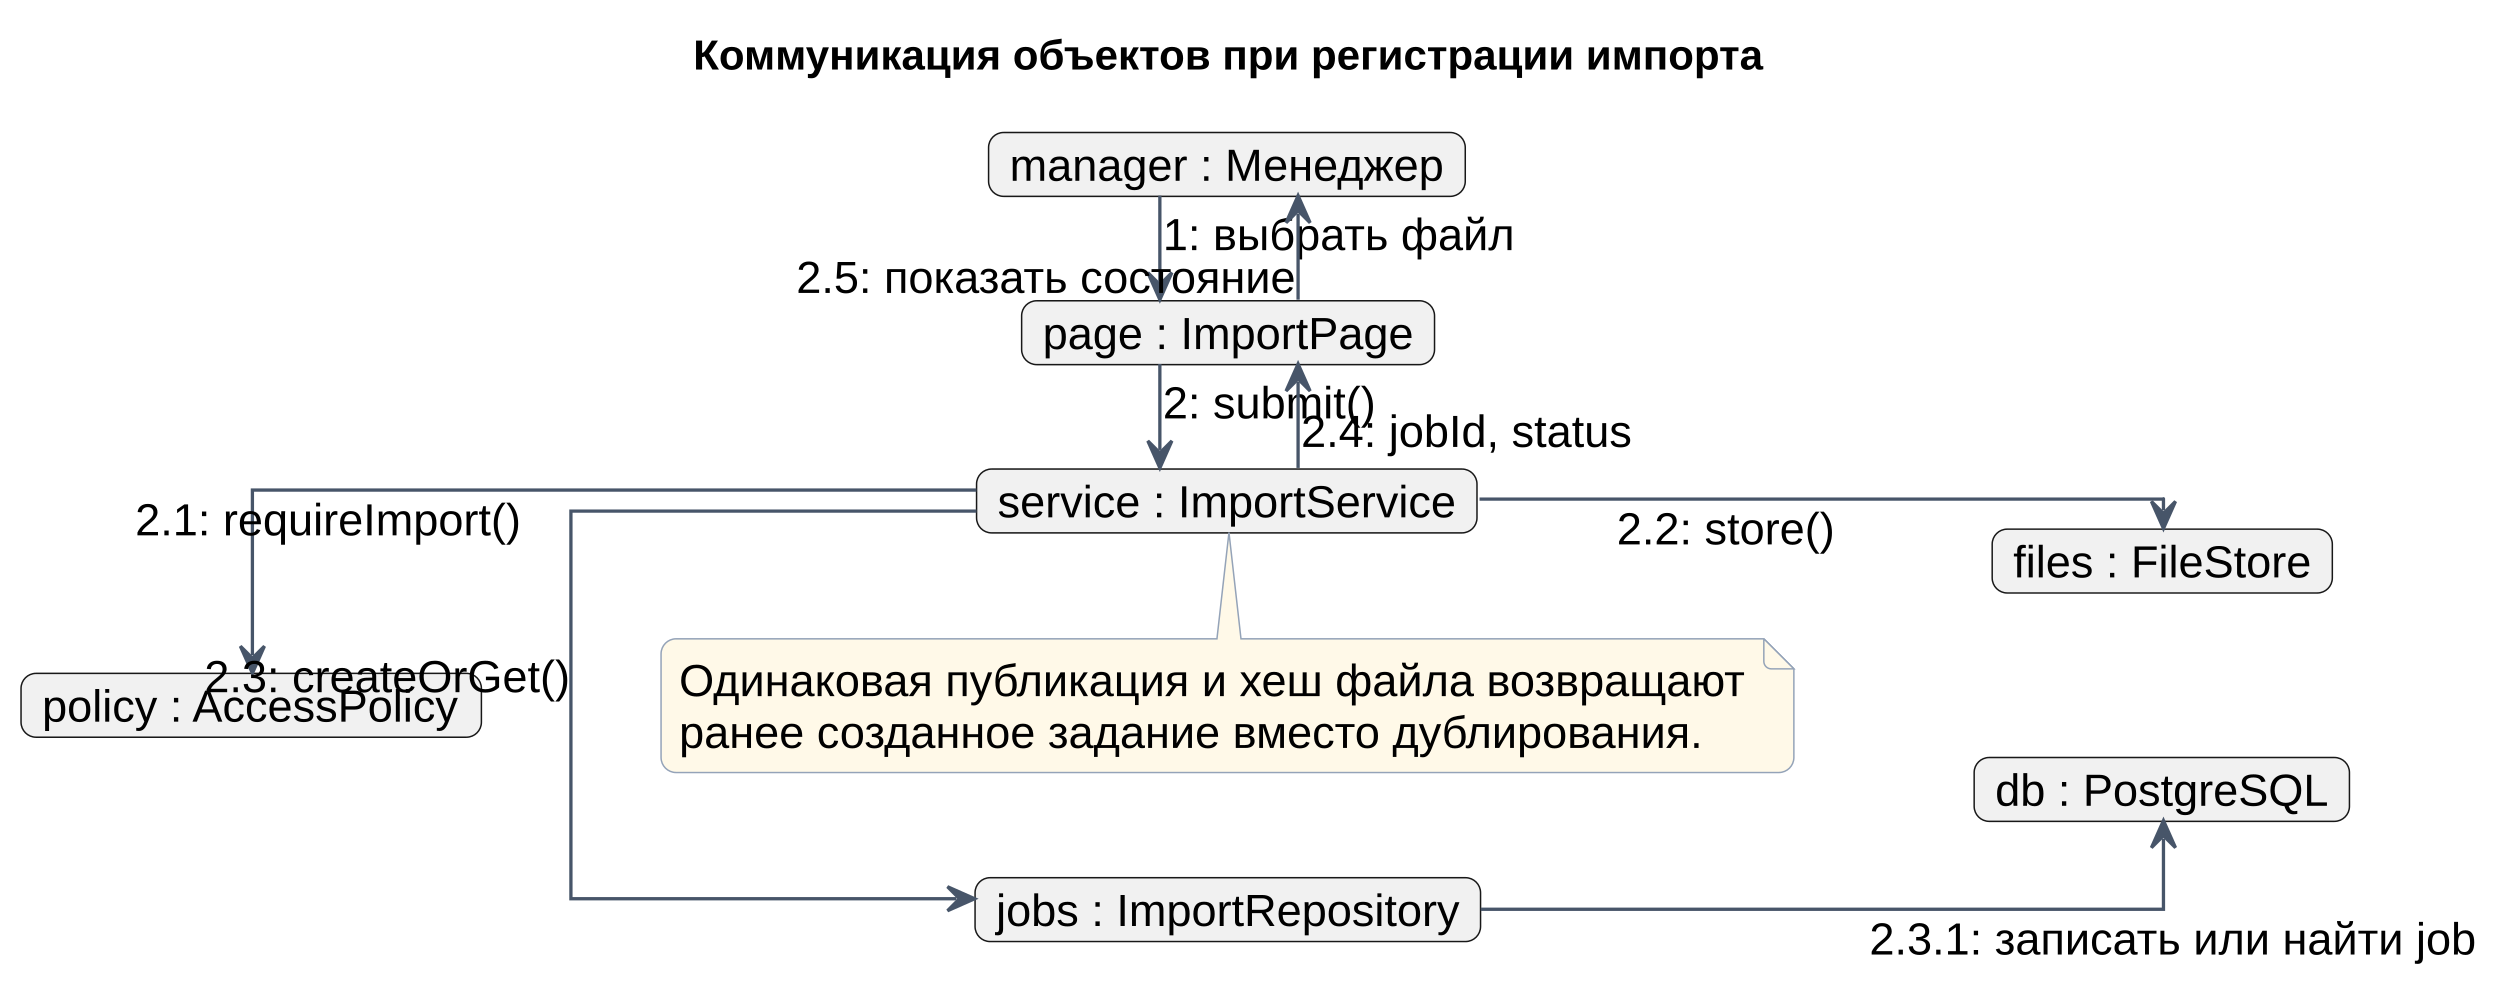
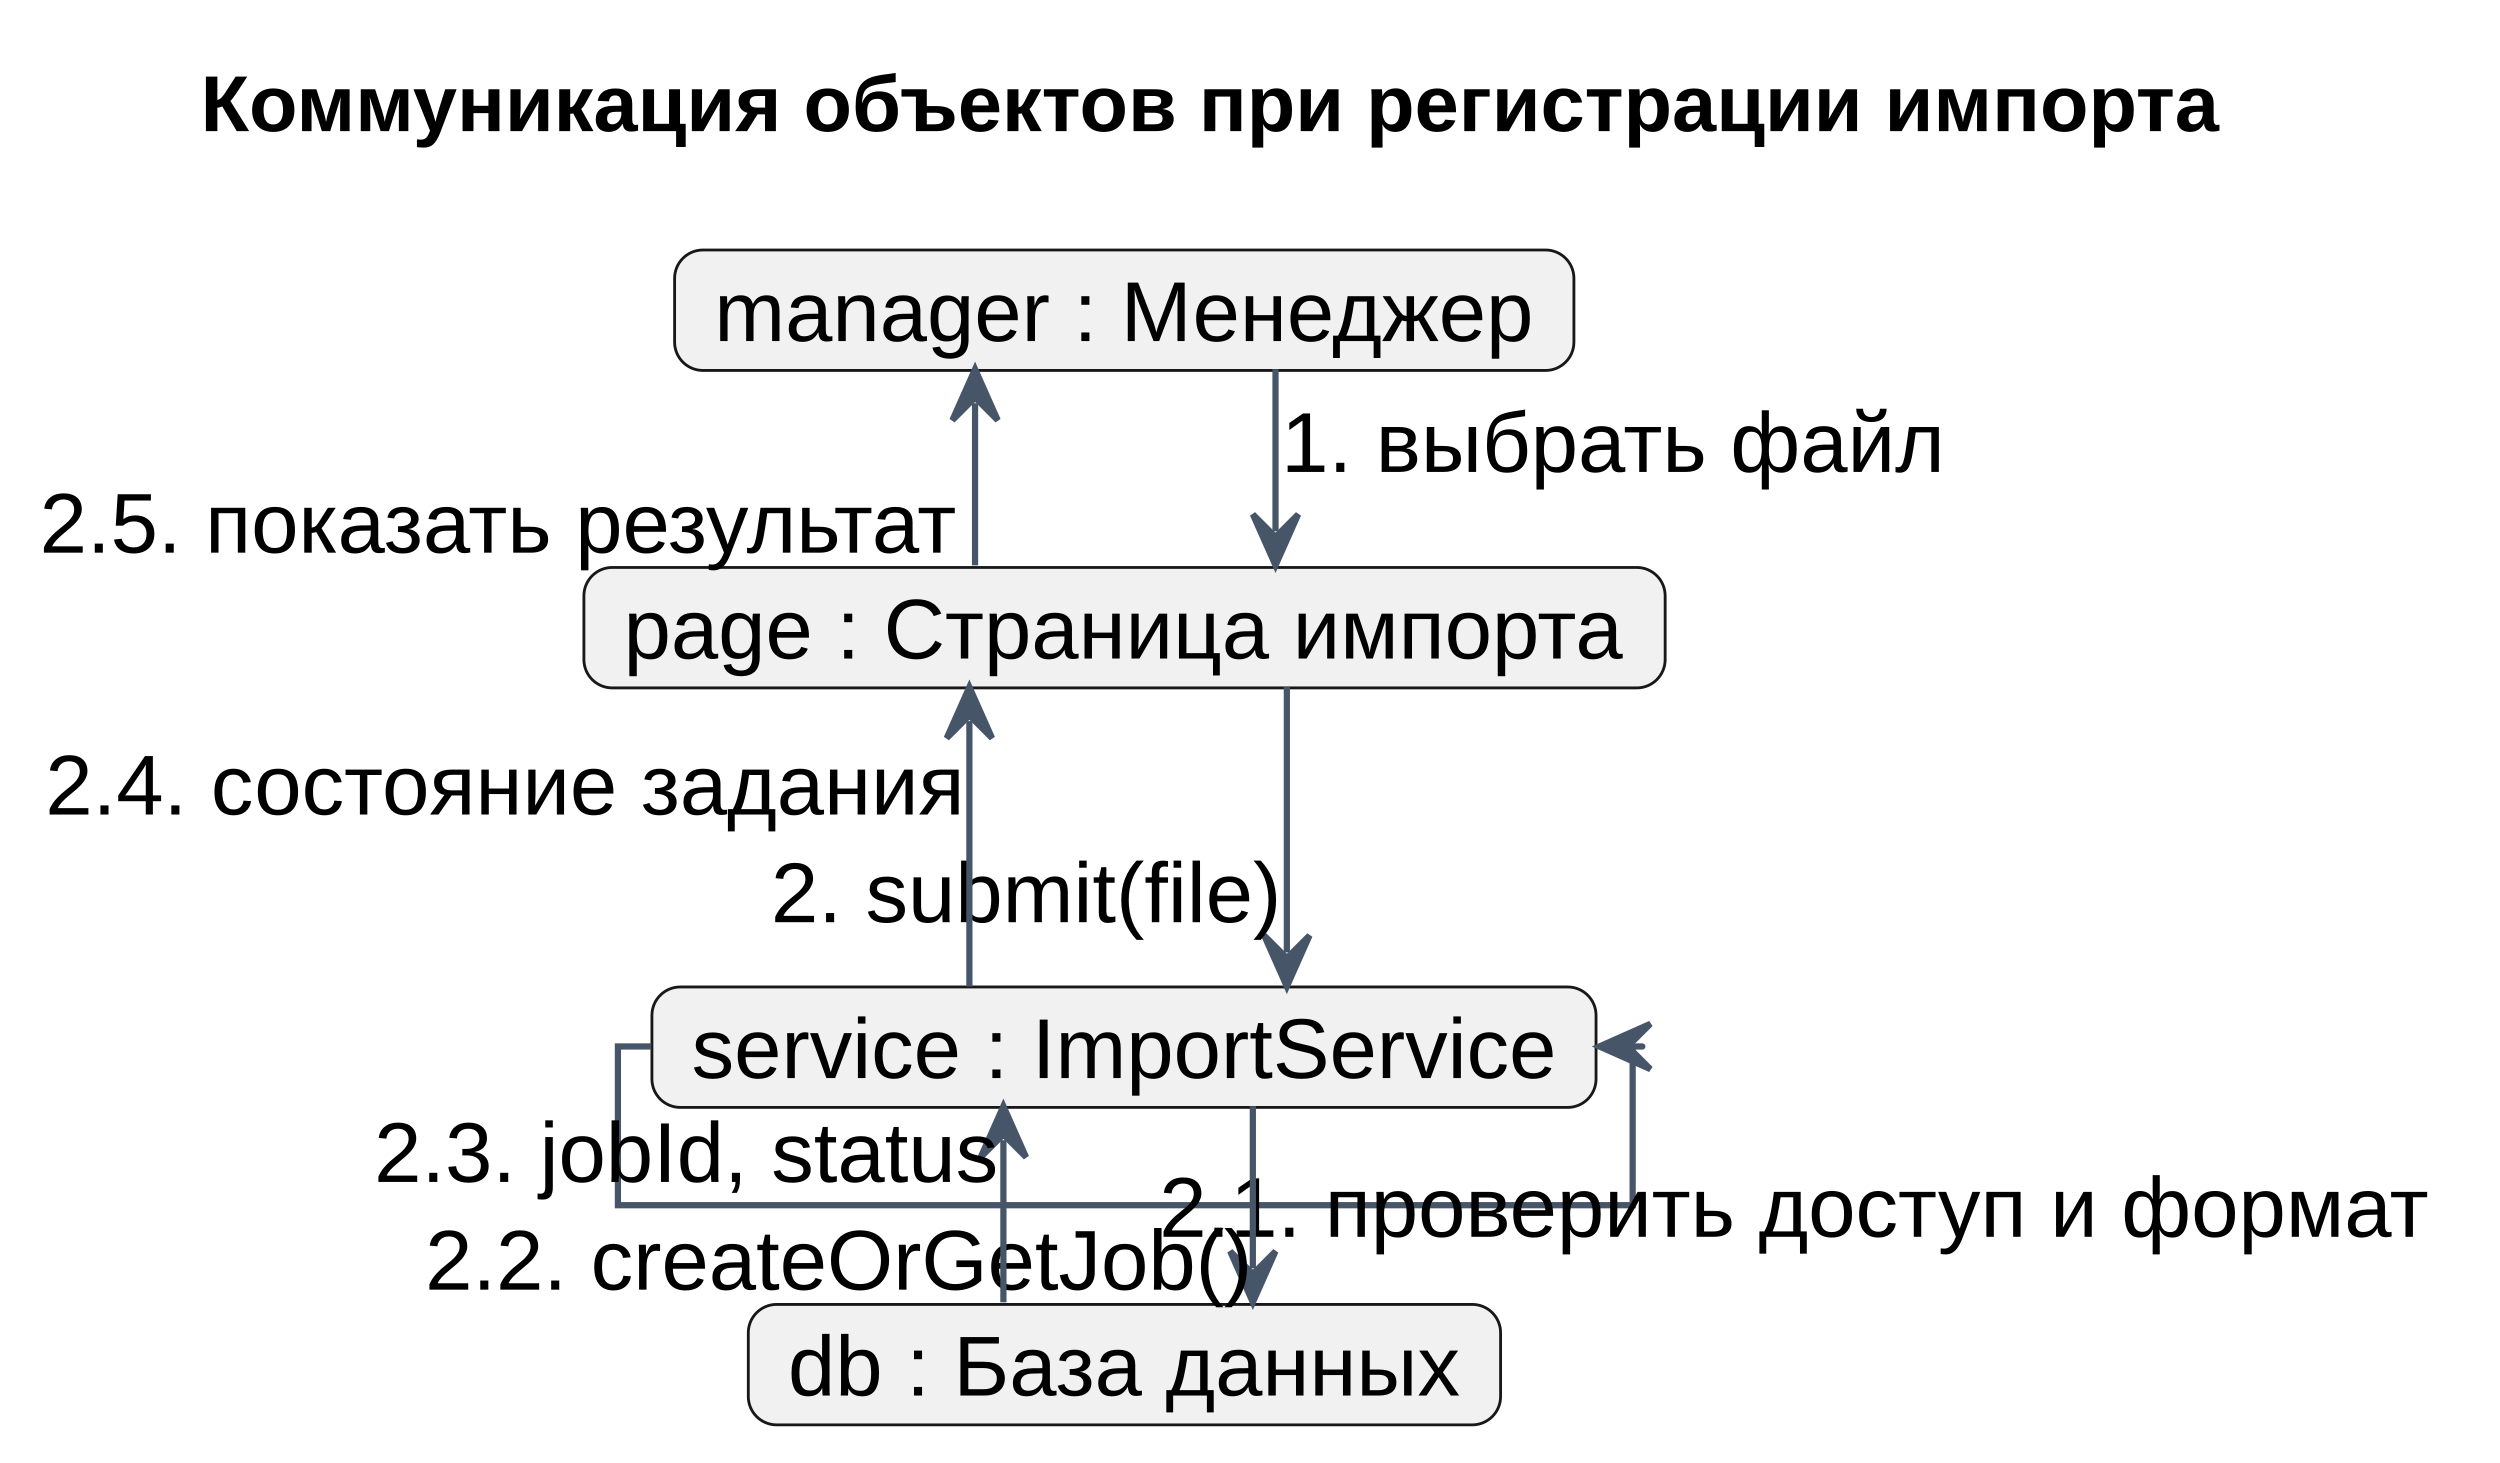
- <svg xmlns="http://www.w3.org/2000/svg" contentStyleType="text/css" data-diagram-type="CLASS" height="328px" preserveAspectRatio="none" style="width:832px;height:328px;background:#FFFFFF;" version="1.1" viewBox="0 0 832 328" width="832px" zoomAndPan="magnify">
+ <svg xmlns="http://www.w3.org/2000/svg" contentStyleType="text/css" data-diagram-type="CLASS" height="258px" preserveAspectRatio="none" style="width:441px;height:258px;background:#FFFFFF;" version="1.1" viewBox="0 0 441 258" width="441px" zoomAndPan="magnify">
  <defs />
  <g>
    <g class="title" data-source-line="3">
-       <text fill="#000000" font-family="Arial" font-size="14" font-weight="bold" lengthAdjust="spacing" textLength="356.959" x="230.705" y="23.132">Коммуникация объектов при регистрации импорта</text>
+       <text fill="#000000" font-family="Arial" font-size="14" font-weight="bold" lengthAdjust="spacing" textLength="356.959" x="35.386" y="23.132">Коммуникация объектов при регистрации импорта</text>
    </g>
    <g class="entity" data-entity="Manager" data-source-line="5" data-uid="ent0002" id="entity_Manager">
-       <rect fill="#F1F1F1" height="21.248" rx="5" ry="5" style="stroke:#181818;stroke-width:0.5;" width="158.639" x="329" y="44.099" />
-       <text fill="#000000" font-family="Arial" font-size="15" lengthAdjust="spacing" textLength="144.639" x="336" y="60.169">manager : Менеджер</text>
+       <rect fill="#F1F1F1" height="21.248" rx="5" ry="5" style="stroke:#181818;stroke-width:0.5;" width="158.639" x="119" y="44.099" />
+       <text fill="#000000" font-family="Arial" font-size="15" lengthAdjust="spacing" textLength="144.639" x="126" y="60.169">manager : Менеджер</text>
    </g>
    <g class="entity" data-entity="Page" data-source-line="6" data-uid="ent0003" id="entity_Page">
-       <rect fill="#F1F1F1" height="21.248" rx="5" ry="5" style="stroke:#181818;stroke-width:0.5;" width="137.413" x="340" y="100.099" />
-       <text fill="#000000" font-family="Arial" font-size="15" lengthAdjust="spacing" textLength="123.413" x="347" y="116.168">page : ImportPage</text>
+       <rect fill="#F1F1F1" height="21.248" rx="5" ry="5" style="stroke:#181818;stroke-width:0.5;" width="190.733" x="103" y="100.099" />
+       <text fill="#000000" font-family="Arial" font-size="15" lengthAdjust="spacing" textLength="176.733" x="110" y="116.168">page : Страница импорта</text>
    </g>
    <g class="entity" data-entity="Service" data-source-line="7" data-uid="ent0004" id="entity_Service">
-       <rect fill="#F1F1F1" height="21.248" rx="5" ry="5" style="stroke:#181818;stroke-width:0.5;" width="166.542" x="325" y="156.099" />
-       <text fill="#000000" font-family="Arial" font-size="15" lengthAdjust="spacing" textLength="152.542" x="332" y="172.168">service : ImportService</text>
+       <rect fill="#F1F1F1" height="21.248" rx="5" ry="5" style="stroke:#181818;stroke-width:0.5;" width="166.542" x="115" y="174.099" />
+       <text fill="#000000" font-family="Arial" font-size="15" lengthAdjust="spacing" textLength="152.542" x="122" y="190.168">service : ImportService</text>
    </g>
-     <g class="entity" data-entity="Policy" data-source-line="8" data-uid="ent0005" id="entity_Policy">
-       <rect fill="#F1F1F1" height="21.248" rx="5" ry="5" style="stroke:#181818;stroke-width:0.5;" width="153.211" x="7" y="224.099" />
-       <text fill="#000000" font-family="Arial" font-size="15" lengthAdjust="spacing" textLength="139.211" x="14" y="240.168">policy : AccessPolicy</text>
+     <g class="entity" data-entity="DB" data-source-line="8" data-uid="ent0005" id="entity_DB">
+       <rect fill="#F1F1F1" height="21.248" rx="5" ry="5" style="stroke:#181818;stroke-width:0.5;" width="132.704" x="132" y="230.099" />
+       <text fill="#000000" font-family="Arial" font-size="15" lengthAdjust="spacing" textLength="118.704" x="139" y="246.168">db : База данных</text>
    </g>
-     <g class="entity" data-entity="Files" data-source-line="9" data-uid="ent0006" id="entity_Files">
-       <rect fill="#F1F1F1" height="21.248" rx="5" ry="5" style="stroke:#181818;stroke-width:0.5;" width="113.199" x="663" y="176.099" />
-       <text fill="#000000" font-family="Arial" font-size="15" lengthAdjust="spacing" textLength="99.199" x="670" y="192.168">files : FileStore</text>
+     <g class="link" data-entity-1="Manager" data-entity-2="Page" data-source-line="10" data-uid="lnk6" id="link_Manager_Page">
+       <path codeLine="10" d="M225,65.129 C225,75.019 225,83.739 225,93.729" fill="none" id="Manager-to-Page" style="stroke:#475569;stroke-width:1.1;" />
+       <polygon fill="#475569" points="225,99.729,229,90.729,225,94.729,221,90.729,225,99.729" style="stroke:#475569;stroke-width:1.1;" />
+       <text fill="#000000" font-family="Arial" font-size="15" lengthAdjust="spacing" textLength="117.371" x="226" y="83.249">1. выбрать файл</text>
    </g>
-     <g class="entity" data-entity="Repo" data-source-line="10" data-uid="ent0007" id="entity_Repo">
-       <rect fill="#F1F1F1" height="21.248" rx="5" ry="5" style="stroke:#181818;stroke-width:0.5;" width="168.226" x="324.5" y="292.099" />
-       <text fill="#000000" font-family="Arial" font-size="15" lengthAdjust="spacing" textLength="154.226" x="331.5" y="308.168">jobs : ImportRepository</text>
+     <g class="link" data-entity-1="Manager" data-entity-2="Page" data-source-line="16" data-uid="lnk15" id="link_Manager_Page">
+       <path codeLine="16" d="M172,71.129 C172,81.019 172,89.739 172,99.729" fill="none" id="Manager-backto-Page" style="stroke:#475569;stroke-width:1.1;" />
+       <polygon fill="#475569" points="172,65.129,168,74.129,172,70.129,176,74.129,172,65.129" style="stroke:#475569;stroke-width:1.1;" />
+       <text fill="#000000" font-family="Arial" font-size="15" lengthAdjust="spacing" textLength="164.341" x="7" y="97.499">2.5. показать результат</text>
    </g>
-     <g class="entity" data-entity="DB" data-source-line="11" data-uid="ent0008" id="entity_DB">
-       <rect fill="#F1F1F1" height="21.248" rx="5" ry="5" style="stroke:#181818;stroke-width:0.5;" width="124.896" x="657" y="252.099" />
-       <text fill="#000000" font-family="Arial" font-size="15" lengthAdjust="spacing" textLength="110.896" x="664" y="268.168">db : PostgreSQL</text>
+     <g class="link" data-entity-1="Page" data-entity-2="Service" data-source-line="11" data-uid="lnk7" id="link_Page_Service">
+       <path codeLine="11" d="M227,121.199 C227,135.269 227,153.959 227,168.019" fill="none" id="Page-to-Service" style="stroke:#475569;stroke-width:1.1;" />
+       <polygon fill="#475569" points="227,174.019,231,165.019,227,169.019,223,165.019,227,174.019" style="stroke:#475569;stroke-width:1.1;" />
+       <text fill="#000000" font-family="Arial" font-size="15" lengthAdjust="spacing" textLength="90.022" x="136" y="162.679">2. submit(file)</text>
    </g>
-     <g class="entity" data-entity="GMN22" data-source-line="26" data-uid="ent0023" id="entity_GMN22">
-       <path d="M220,217.599 L220,252.096 A5,5 0 0 0 225,257.096 L592.001,257.096 A5,5 0 0 0 597.001,252.096 L597.001,222.599 L587.001,212.599 L413,212.599 L409,177.219 L405,212.599 L225,212.599 A5,5 0 0 0 220,217.599" fill="#FFF9E8" style="stroke:#94A3B8;stroke-width:0.5;" />
-       <path d="M587.001,212.599 L587.001,220.099 A2.5,2.5 0 0 0 589.501,222.599 L597.001,222.599 L587.001,212.599" fill="#FFF9E8" style="stroke:#94A3B8;stroke-width:0.5;" />
-       <text fill="#000000" font-family="Arial" font-size="15" lengthAdjust="spacing" textLength="356.001" x="226" y="231.668">Одинаковая публикация и хеш файла возвращают</text>
-       <text fill="#000000" font-family="Arial" font-size="15" lengthAdjust="spacing" textLength="341.968" x="226" y="248.917">ранее созданное задание вместо дублирования.</text>
+     <g class="link" data-entity-1="Page" data-entity-2="Service" data-source-line="15" data-uid="lnk13" id="link_Page_Service">
+       <path codeLine="15" d="M171,127.199 C171,141.269 171,159.959 171,174.019" fill="none" id="Page-backto-Service" style="stroke:#475569;stroke-width:1.1;" />
+       <polygon fill="#475569" points="171,121.199,167,130.199,171,126.199,175,130.199,171,121.199" style="stroke:#475569;stroke-width:1.1;" />
+       <text fill="#000000" font-family="Arial" font-size="15" lengthAdjust="spacing" textLength="162.136" x="8" y="143.679">2.4. состояние задания</text>
    </g>
-     <g class="link" data-entity-1="Manager" data-entity-2="Page" data-source-line="13" data-uid="lnk9" id="link_Manager_Page">
-       <path codeLine="13" d="M386,65.129 C386,75.019 386,83.739 386,93.729" fill="none" id="Manager-to-Page" style="stroke:#475569;stroke-width:1.1;" />
-       <polygon fill="#475569" points="386,99.729,390,90.729,386,94.729,382,90.729,386,99.729" style="stroke:#475569;stroke-width:1.1;" />
-       <text fill="#000000" font-family="Arial" font-size="15" lengthAdjust="spacing" textLength="117.371" x="387" y="83.249">1: выбрать файл</text>
+     <g class="link" data-entity-1="Service" data-entity-2="Service" data-source-line="12" data-uid="lnk8" id="link_Service_Service">
+       <path codeLine="12" d="M114.87,184.599 C111.19,184.599 109,184.599 109,184.599 C109,184.599 109,212.599 109,212.599 C109,212.599 288,212.599 288,212.599 C288,212.599 288,184.599 288,184.599 C288,184.599 291.81,184.599 288.13,184.599" fill="none" id="Service-to-Service" style="stroke:#475569;stroke-width:1.1;" />
+       <polygon fill="#475569" points="282.13,184.599,291.13,188.599,287.13,184.599,291.13,180.599,282.13,184.599" style="stroke:#475569;stroke-width:1.1;" />
+       <text fill="#000000" font-family="Arial" font-size="15" lengthAdjust="spacing" textLength="224.231" x="204.5" y="218.168">2.1. проверить доступ и формат</text>
    </g>
-     <g class="link" data-entity-1="Manager" data-entity-2="Page" data-source-line="20" data-uid="lnk19" id="link_Manager_Page">
-       <path codeLine="20" d="M432,71.129 C432,81.019 432,89.739 432,99.729" fill="none" id="Manager-backto-Page" style="stroke:#475569;stroke-width:1.1;" />
-       <polygon fill="#475569" points="432,65.129,428,74.129,432,70.129,436,74.129,432,65.129" style="stroke:#475569;stroke-width:1.1;" />
-       <text fill="#000000" font-family="Arial" font-size="15" lengthAdjust="spacing" textLength="166.311" x="265" y="97.499">2.5: показать состояние</text>
+     <g class="link" data-entity-1="Service" data-entity-2="DB" data-source-line="13" data-uid="lnk9" id="link_Service_DB">
+       <path codeLine="13" d="M221,195.129 C221,205.019 221,213.739 221,223.729" fill="none" id="Service-to-DB" style="stroke:#475569;stroke-width:1.1;" />
+       <polygon fill="#475569" points="221,229.729,225,220.729,221,224.729,217,220.729,221,229.729" style="stroke:#475569;stroke-width:1.1;" />
+       <text fill="#000000" font-family="Arial" font-size="15" lengthAdjust="spacing" textLength="145.891" x="75" y="227.499">2.2. createOrGetJob()</text>
    </g>
-     <g class="link" data-entity-1="Page" data-entity-2="Service" data-source-line="14" data-uid="lnk10" id="link_Page_Service">
-       <path codeLine="14" d="M386,121.129 C386,131.019 386,139.739 386,149.729" fill="none" id="Page-to-Service" style="stroke:#475569;stroke-width:1.1;" />
-       <polygon fill="#475569" points="386,155.729,390,146.729,386,150.729,382,146.729,386,155.729" style="stroke:#475569;stroke-width:1.1;" />
-       <text fill="#000000" font-family="Arial" font-size="15" lengthAdjust="spacing" textLength="70.847" x="387" y="139.249">2: submit()</text>
-     </g>
-     <g class="link" data-entity-1="Page" data-entity-2="Service" data-source-line="19" data-uid="lnk17" id="link_Page_Service">
-       <path codeLine="19" d="M432,127.129 C432,137.019 432,145.739 432,155.729" fill="none" id="Page-backto-Service" style="stroke:#475569;stroke-width:1.1;" />
-       <polygon fill="#475569" points="432,121.129,428,130.129,432,126.129,436,130.129,432,121.129" style="stroke:#475569;stroke-width:1.1;" />
-       <text fill="#000000" font-family="Arial" font-size="15" lengthAdjust="spacing" textLength="110.068" x="433" y="148.749">2.4: jobId, status</text>
-     </g>
-     <g class="link" data-entity-1="Policy" data-entity-2="Service" data-source-line="15" data-uid="lnk12" id="link_Policy_Service">
-       <path codeLine="15" d="M84,218.049 C84,198.159 84,163.099 84,163.099 C84,163.099 228.79,163.099 324.93,163.099" fill="none" id="Policy-backto-Service" style="stroke:#475569;stroke-width:1.1;" />
-       <polygon fill="#475569" points="84,224.049,88,215.049,84,219.049,80,215.049,84,224.049" style="stroke:#475569;stroke-width:1.1;" />
-       <text fill="#000000" font-family="Arial" font-size="15" lengthAdjust="spacing" textLength="128.379" x="44.99" y="178.168">2.1: requireImport()</text>
-     </g>
-     <g class="link" data-entity-1="Service" data-entity-2="Files" data-source-line="16" data-uid="lnk13" id="link_Service_Files">
-       <path codeLine="16" d="M492.39,166.099 C584.65,166.099 720,166.099 720,166.099 C720,166.099 720,164.909 720,169.869" fill="none" id="Service-to-Files" style="stroke:#475569;stroke-width:1.1;" />
-       <polygon fill="#475569" points="720,175.869,724,166.869,720,170.869,716,166.869,720,175.869" style="stroke:#475569;stroke-width:1.1;" />
-       <text fill="#000000" font-family="Arial" font-size="15" lengthAdjust="spacing" textLength="72.524" x="538.08" y="181.168">2.2: store()</text>
-     </g>
-     <g class="link" data-entity-1="Service" data-entity-2="Repo" data-source-line="17" data-uid="lnk14" id="link_Service_Repo">
-       <path codeLine="17" d="M324.96,170.099 C263.28,170.099 190,170.099 190,170.099 C190,170.099 190,299.099 190,299.099 C190,299.099 256.78,299.099 318.33,299.099" fill="none" id="Service-to-Repo" style="stroke:#475569;stroke-width:1.1;" />
-       <polygon fill="#475569" points="324.33,299.099,315.33,295.099,319.33,299.099,315.33,303.099,324.33,299.099" style="stroke:#475569;stroke-width:1.1;" />
-       <text fill="#000000" font-family="Arial" font-size="15" lengthAdjust="spacing" textLength="121.707" x="68" y="230.358">2.3: createOrGet()</text>
-     </g>
-     <g class="link" data-entity-1="Repo" data-entity-2="DB" data-source-line="18" data-uid="lnk15" id="link_Repo_DB">
-       <path codeLine="18" d="M492.8,302.599 C585.05,302.599 720,302.599 720,302.599 C720,302.599 720,290.959 720,279.109" fill="none" id="Repo-to-DB" style="stroke:#475569;stroke-width:1.1;" />
-       <polygon fill="#475569" points="720,273.109,716,282.109,720,278.109,724,282.109,720,273.109" style="stroke:#475569;stroke-width:1.1;" />
-       <text fill="#000000" font-family="Arial" font-size="15" lengthAdjust="spacing" textLength="202.229" x="622.14" y="317.668">2.3.1: записать или найти job</text>
+     <g class="link" data-entity-1="Service" data-entity-2="DB" data-source-line="14" data-uid="lnk11" id="link_Service_DB">
+       <path codeLine="14" d="M177,201.129 C177,211.019 177,219.739 177,229.729" fill="none" id="Service-backto-DB" style="stroke:#475569;stroke-width:1.1;" />
+       <polygon fill="#475569" points="177,195.129,173,204.129,177,200.129,181,204.129,177,195.129" style="stroke:#475569;stroke-width:1.1;" />
+       <text fill="#000000" font-family="Arial" font-size="15" lengthAdjust="spacing" textLength="110.068" x="66" y="208.499">2.3. jobId, status</text>
    </g>
  </g>
</svg>
